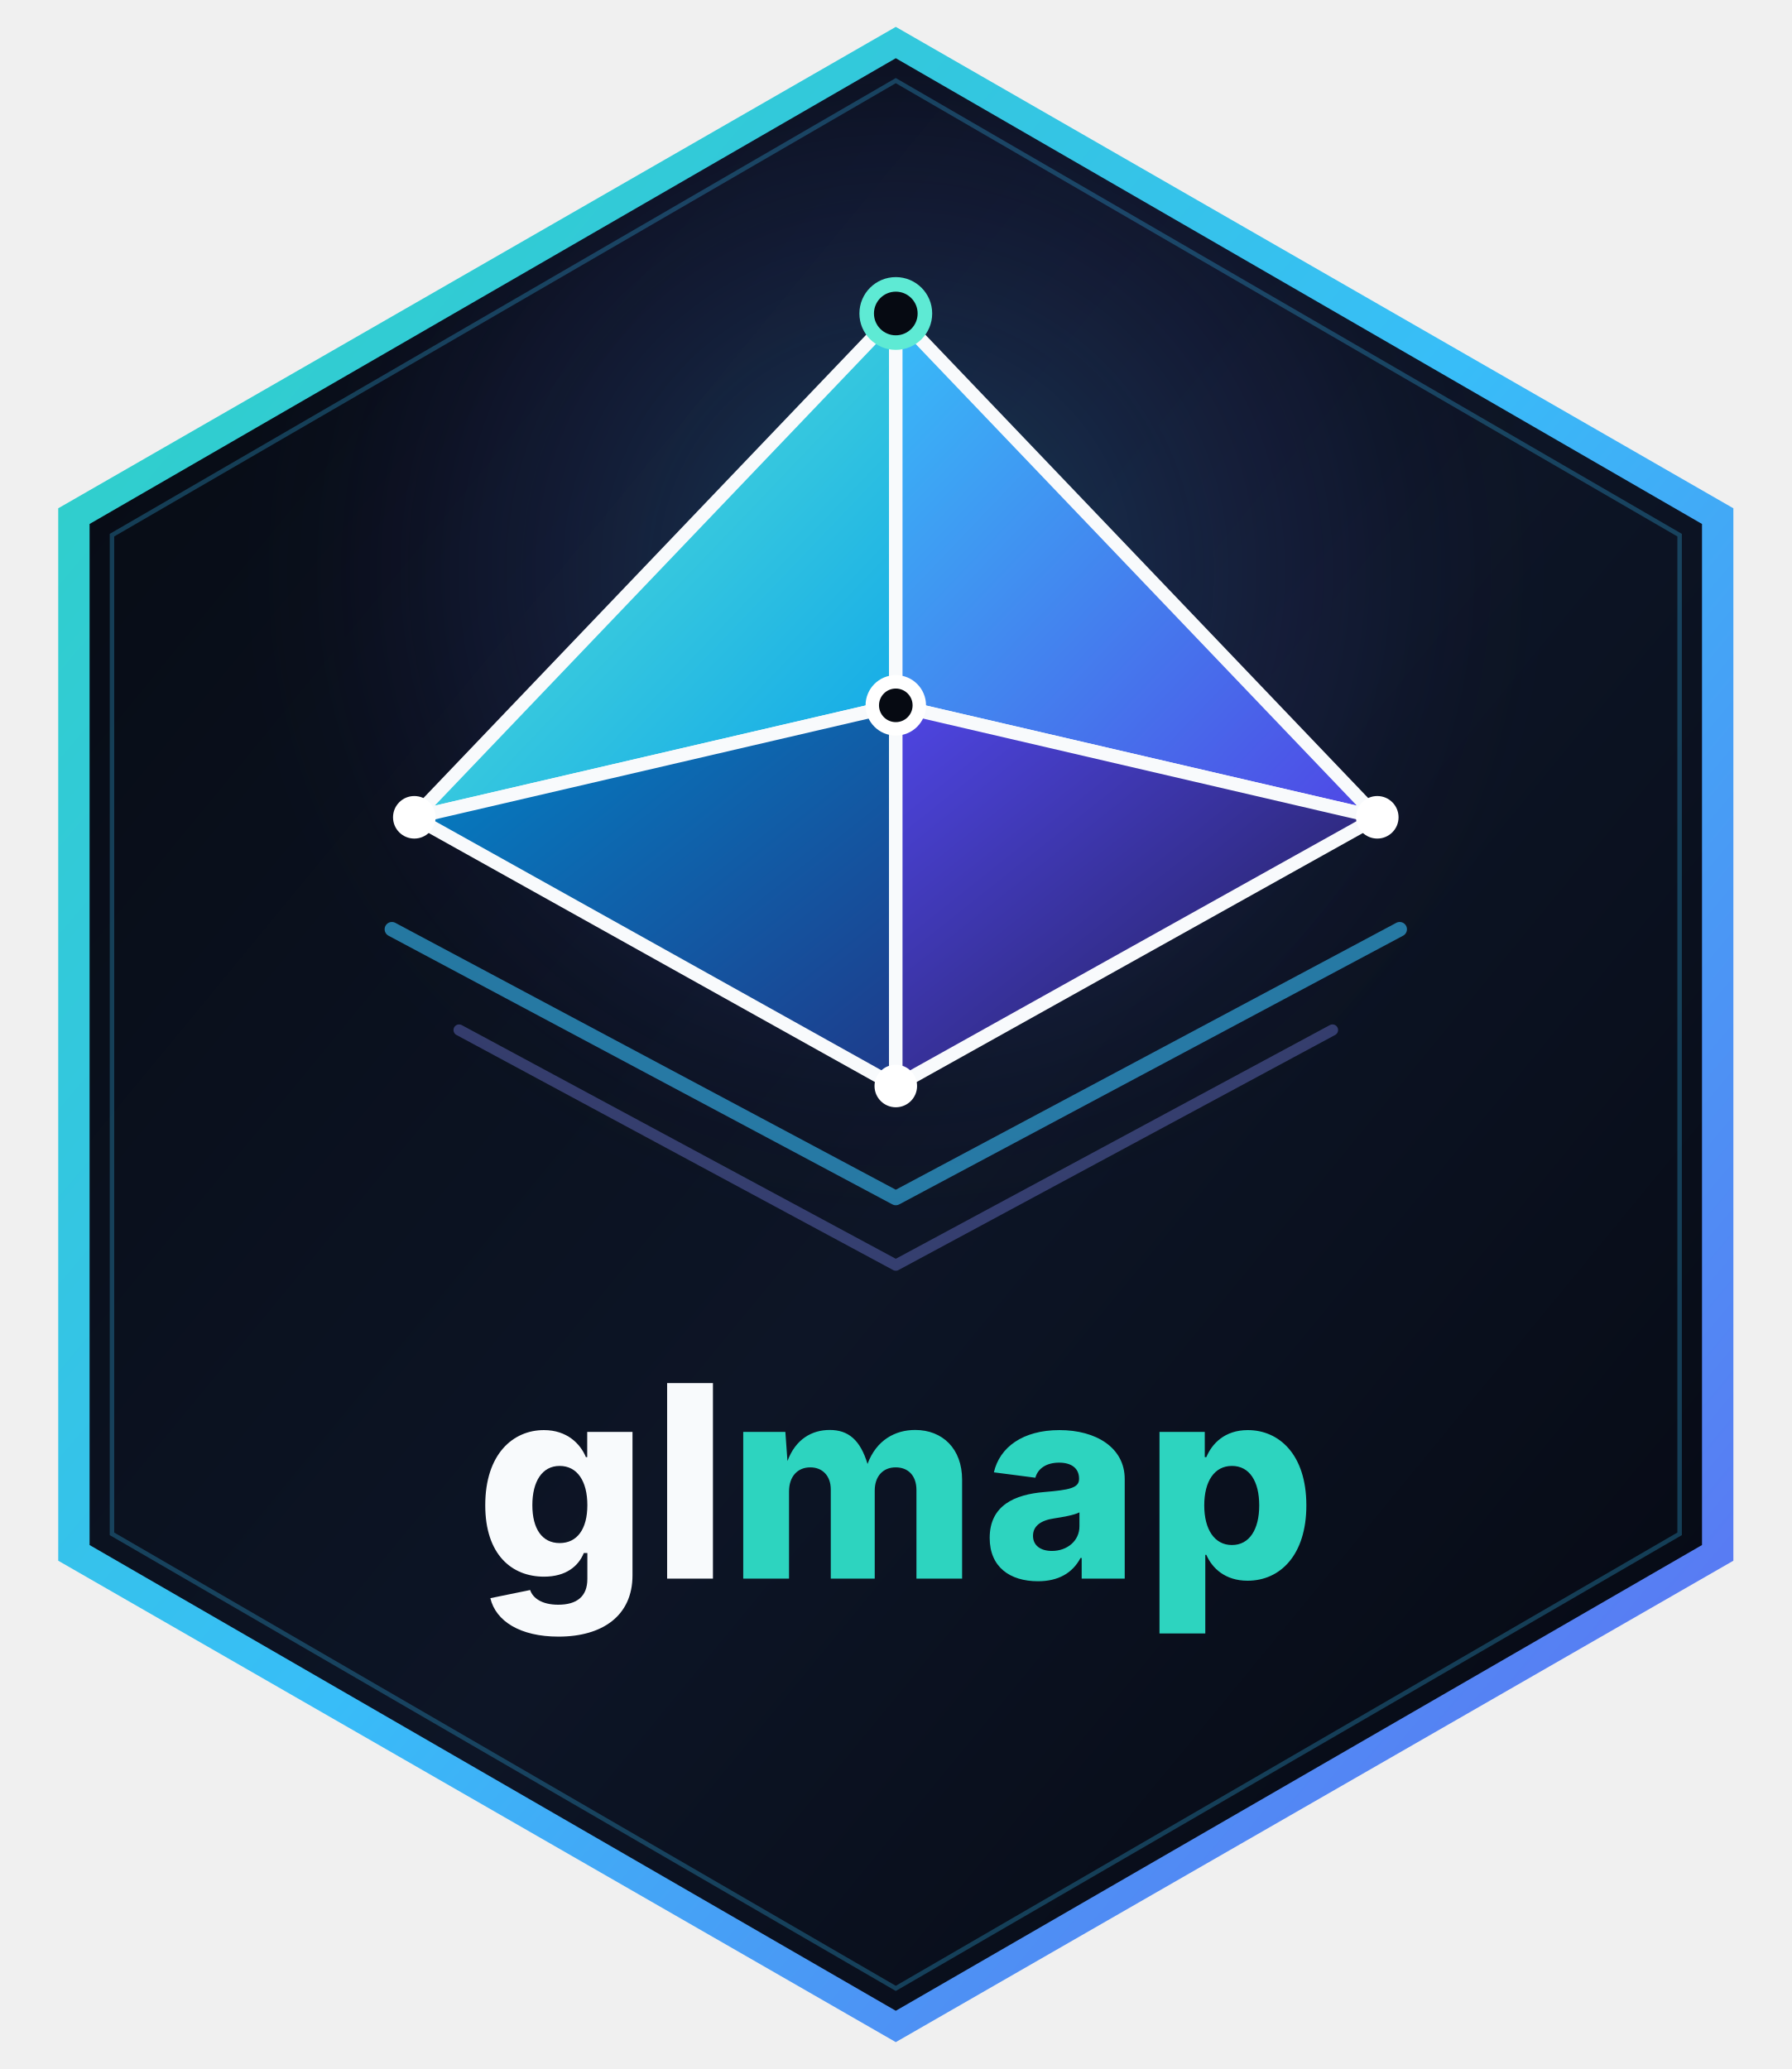
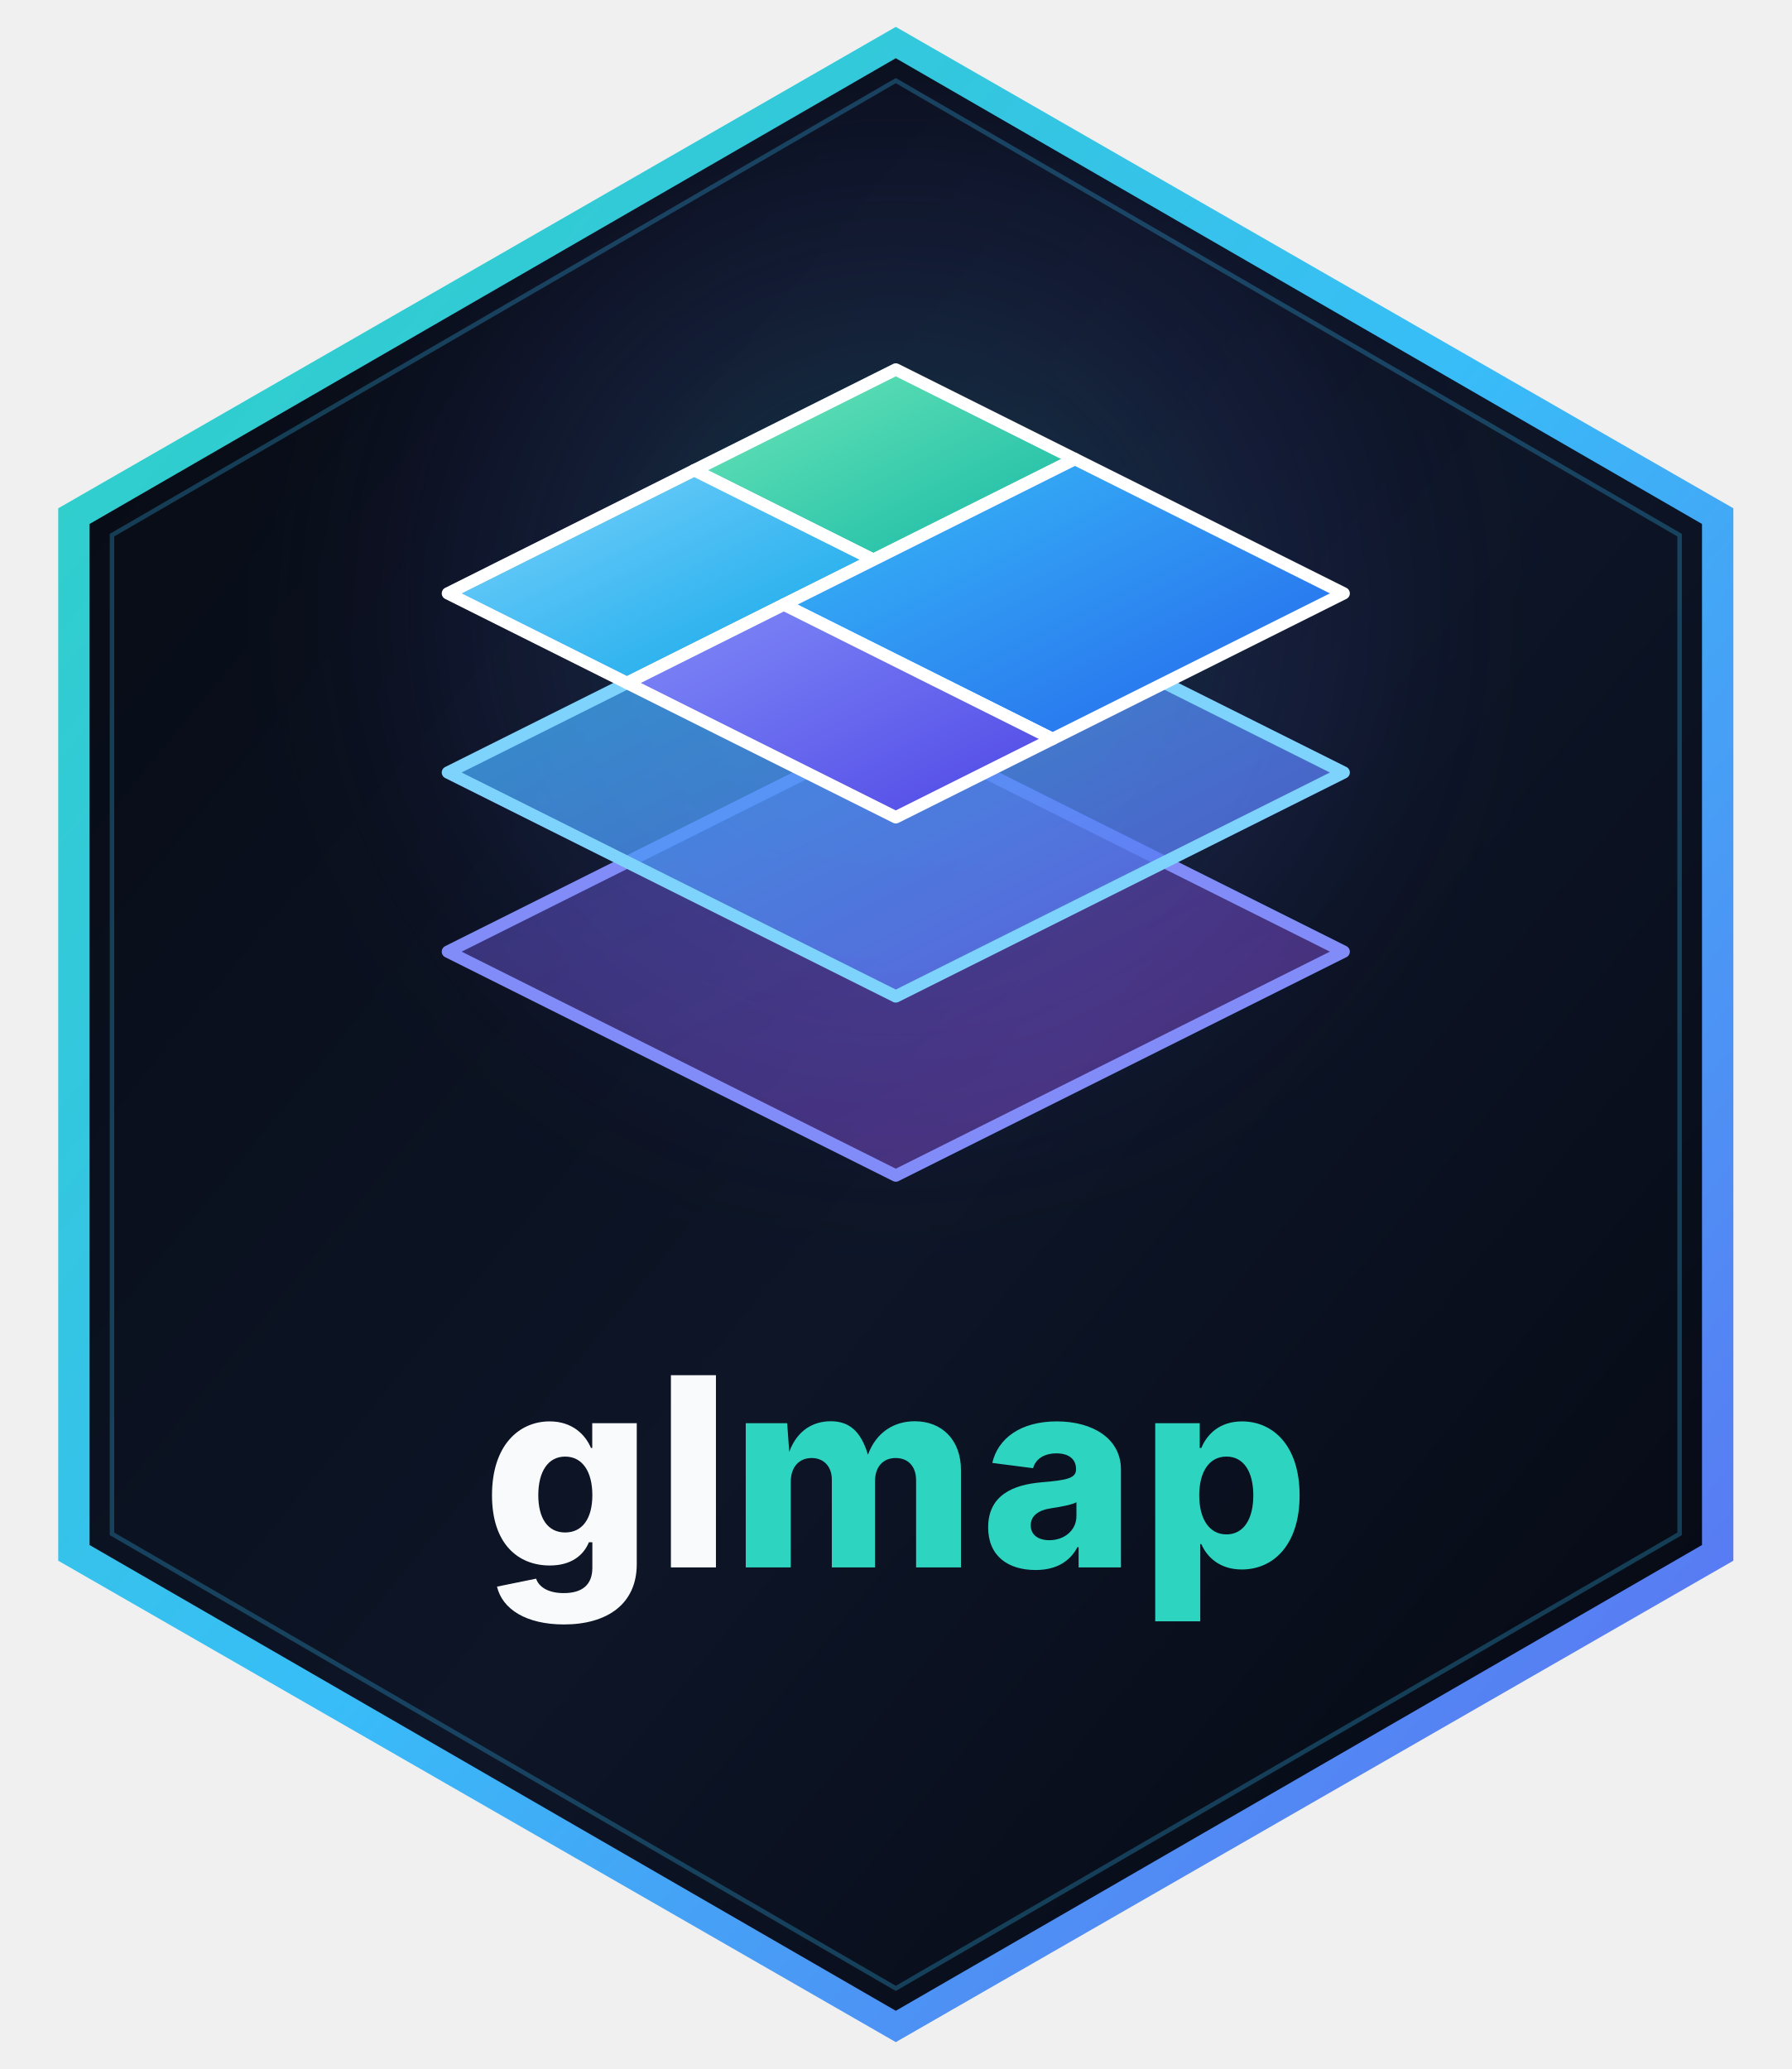
<svg xmlns="http://www.w3.org/2000/svg" viewBox="0 0 800 924" width="100%" height="100%">
  <defs>
-     <linearGradient id="bgGrad" x1="0%" y1="0%" x2="100%" y2="100%">
+     <linearGradient id="bg7AFix" x1="0%" y1="0%" x2="100%" y2="100%">
      <stop offset="0%" stop-color="#060a12" />
-       <stop offset="55%" stop-color="#0d1526" />
+       <stop offset="55%" stop-color="#0d1527" />
      <stop offset="100%" stop-color="#050811" />
    </linearGradient>
-     <linearGradient id="rimGrad" x1="0%" y1="0%" x2="100%" y2="100%">
+     <linearGradient id="rim7AFix" x1="0%" y1="0%" x2="100%" y2="100%">
      <stop offset="0%" stop-color="#2dd4bf" />
      <stop offset="50%" stop-color="#38bdf8" />
      <stop offset="100%" stop-color="#6366f1" />
    </linearGradient>
-     <linearGradient id="facetBackLeft" x1="0%" y1="0%" x2="100%" y2="100%">
-       <stop offset="0%" stop-color="#5eead4" />
+     <linearGradient id="state1_7AFix" x1="0%" y1="0%" x2="100%" y2="100%">
+       <stop offset="0%" stop-color="#6ee7b7" />
+       <stop offset="100%" stop-color="#14b8a6" />
+     </linearGradient>
+     <linearGradient id="state2_7AFix" x1="0%" y1="0%" x2="100%" y2="100%">
+       <stop offset="0%" stop-color="#7dd3fc" />
      <stop offset="100%" stop-color="#0ea5e9" />
    </linearGradient>
-     <linearGradient id="facetBackRight" x1="0%" y1="0%" x2="100%" y2="100%">
+     <linearGradient id="state3_7AFix" x1="0%" y1="0%" x2="100%" y2="100%">
      <stop offset="0%" stop-color="#38bdf8" />
+       <stop offset="100%" stop-color="#2563eb" />
+     </linearGradient>
+     <linearGradient id="state4_7AFix" x1="0%" y1="0%" x2="100%" y2="100%">
+       <stop offset="0%" stop-color="#818cf8" />
      <stop offset="100%" stop-color="#4f46e5" />
    </linearGradient>
-     <linearGradient id="facetFrontLeft" x1="0%" y1="0%" x2="100%" y2="100%">
-       <stop offset="0%" stop-color="#0284c7" />
-       <stop offset="100%" stop-color="#1e3a8a" />
+     <linearGradient id="midTile7AFix" x1="0%" y1="0%" x2="100%" y2="100%">
+       <stop offset="0%" stop-color="#38bdf8" stop-opacity="0.78" />
+       <stop offset="100%" stop-color="#6366f1" stop-opacity="0.78" />
    </linearGradient>
-     <linearGradient id="facetFrontRight" x1="0%" y1="0%" x2="100%" y2="100%">
-       <stop offset="0%" stop-color="#4f46e5" />
-       <stop offset="100%" stop-color="#1e1b4b" />
+     <linearGradient id="botTile7AFix" x1="0%" y1="0%" x2="100%" y2="100%">
+       <stop offset="0%" stop-color="#6366f1" stop-opacity="0.42" />
+       <stop offset="100%" stop-color="#a855f7" stop-opacity="0.42" />
    </linearGradient>
-     <radialGradient id="ambientGlow" cx="50%" cy="37%" r="44%">
-       <stop offset="0%" stop-color="#38bdf8" stop-opacity="0.26" />
+     <radialGradient id="glow7AFix" cx="50%" cy="38%" r="44%">
+       <stop offset="0%" stop-color="#2dd4bf" stop-opacity="0.25" />
      <stop offset="65%" stop-color="#6366f1" stop-opacity="0.07" />
      <stop offset="100%" stop-color="#060a12" stop-opacity="0" />
    </radialGradient>
-     <clipPath id="hexClip">
+     <clipPath id="clip7AFix">
      <polygon points="400,26 760,234 760,690 400,898 40,690 40,234" />
    </clipPath>
  </defs>
-   <polygon points="400,12 774,227 774,697 400,912 26,697 26,227" fill="url(#rimGrad)" />
-   <polygon points="400,26 760,234 760,690 400,898 40,690 40,234" fill="url(#bgGrad)" />
-   <g clip-path="url(#hexClip)">
-     <circle cx="400" cy="345" r="350" fill="url(#ambientGlow)" />
-     <polyline points="175,415 400,535 625,415" fill="none" stroke="#38bdf8" stroke-width="6.5" stroke-opacity="0.60" stroke-linecap="round" stroke-linejoin="round" />
-     <polyline points="205,460 400,565 595,460" fill="none" stroke="#818cf8" stroke-width="5" stroke-opacity="0.35" stroke-linecap="round" stroke-linejoin="round" />
-     <g stroke="#f8fafc" stroke-width="6" stroke-linejoin="round" stroke-linecap="round">
-       <polygon points="400,140 185,365 400,315" fill="url(#facetBackLeft)" />
-       <polygon points="400,140 615,365 400,315" fill="url(#facetBackRight)" />
-       <polygon points="185,365 400,485 400,315" fill="url(#facetFrontLeft)" />
-       <polygon points="615,365 400,485 400,315" fill="url(#facetFrontRight)" />
+   <polygon points="400,12 774,227 774,697 400,912 26,697 26,227" fill="url(#rim7AFix)" />
+   <polygon points="400,26 760,234 760,690 400,898 40,690 40,234" fill="url(#bg7AFix)" />
+   <g clip-path="url(#clip7AFix)">
+     <circle cx="400" cy="355" r="350" fill="url(#glow7AFix)" />
+     <polygon points="400,325 600,425 400,525 200,425" fill="url(#botTile7AFix)" stroke="#818cf8" stroke-width="5.5" stroke-linejoin="round" />
+     <polygon points="400,245 600,345 400,445 200,345" fill="url(#midTile7AFix)" stroke="#7dd3fc" stroke-width="5.5" stroke-linejoin="round" />
+     <g stroke="#ffffff" stroke-width="5.5" stroke-linejoin="round" stroke-linecap="round">
+       <polygon points="400,165 480,205 390,250 310,210" fill="url(#state1_7AFix)" />
+       <polygon points="310,210 390,250 280,305 200,265" fill="url(#state2_7AFix)" />
+       <polygon points="480,205 600,265 470,330 350,270" fill="url(#state3_7AFix)" />
+       <polygon points="280,305 350,270 470,330 400,365" fill="url(#state4_7AFix)" />
    </g>
-     <circle cx="400" cy="140" r="13" fill="#060a12" stroke="#5eead4" stroke-width="6.5" />
-     <circle cx="185" cy="365" r="9.5" fill="#ffffff" />
-     <circle cx="615" cy="365" r="9.5" fill="#ffffff" />
-     <circle cx="400" cy="315" r="10.5" fill="#060a12" stroke="#ffffff" stroke-width="6" />
-     <circle cx="400" cy="485" r="9.5" fill="#ffffff" />
-     <text x="400" y="705" text-anchor="middle" font-family="system-ui, -apple-system, 'Segoe UI', Inter, Roboto, sans-serif" font-size="120" font-weight="800" fill="#f8fafc" letter-spacing="2">
+     <text x="400" y="700" text-anchor="middle" font-family="system-ui, -apple-system, 'Segoe UI', Inter, Roboto, sans-serif" font-size="118" font-weight="800" fill="#f8fafc" letter-spacing="2">
      gl<tspan fill="#2dd4bf">map</tspan>
    </text>
  </g>
  <polygon points="400,36 750,239 750,685 400,888 50,685 50,239" fill="none" stroke="#38bdf8" stroke-width="2" stroke-opacity="0.28" />
</svg>
